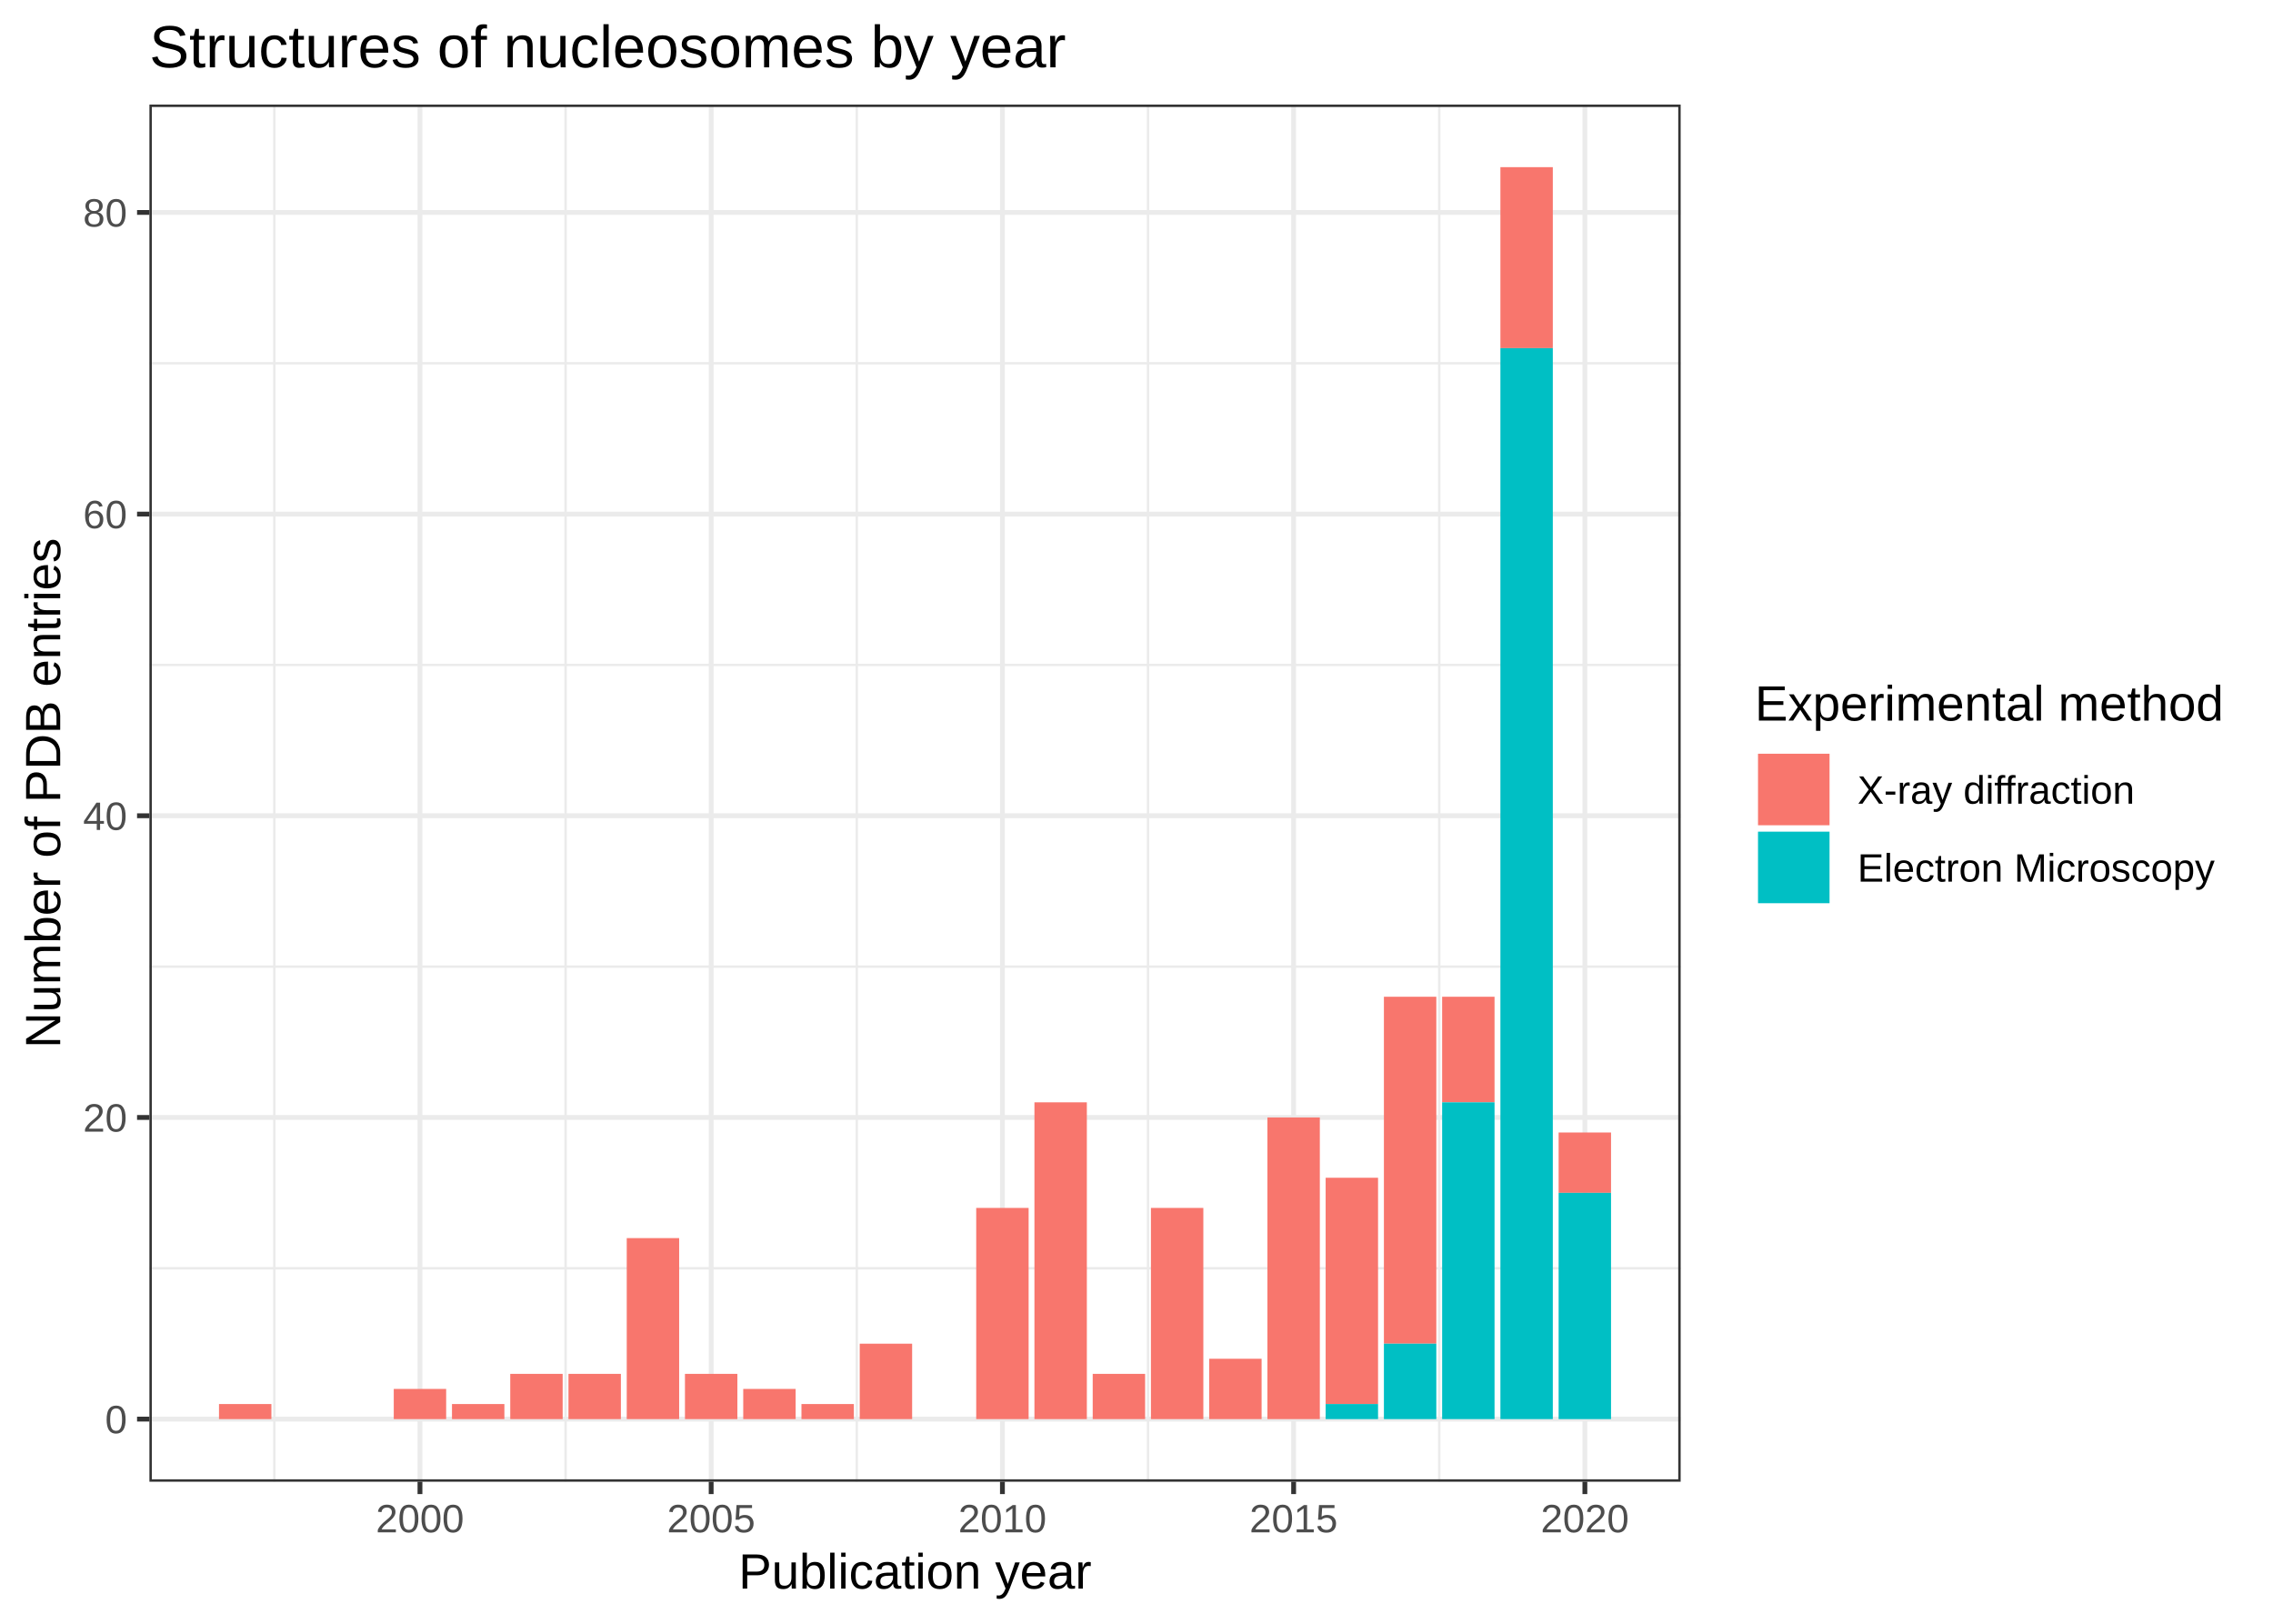
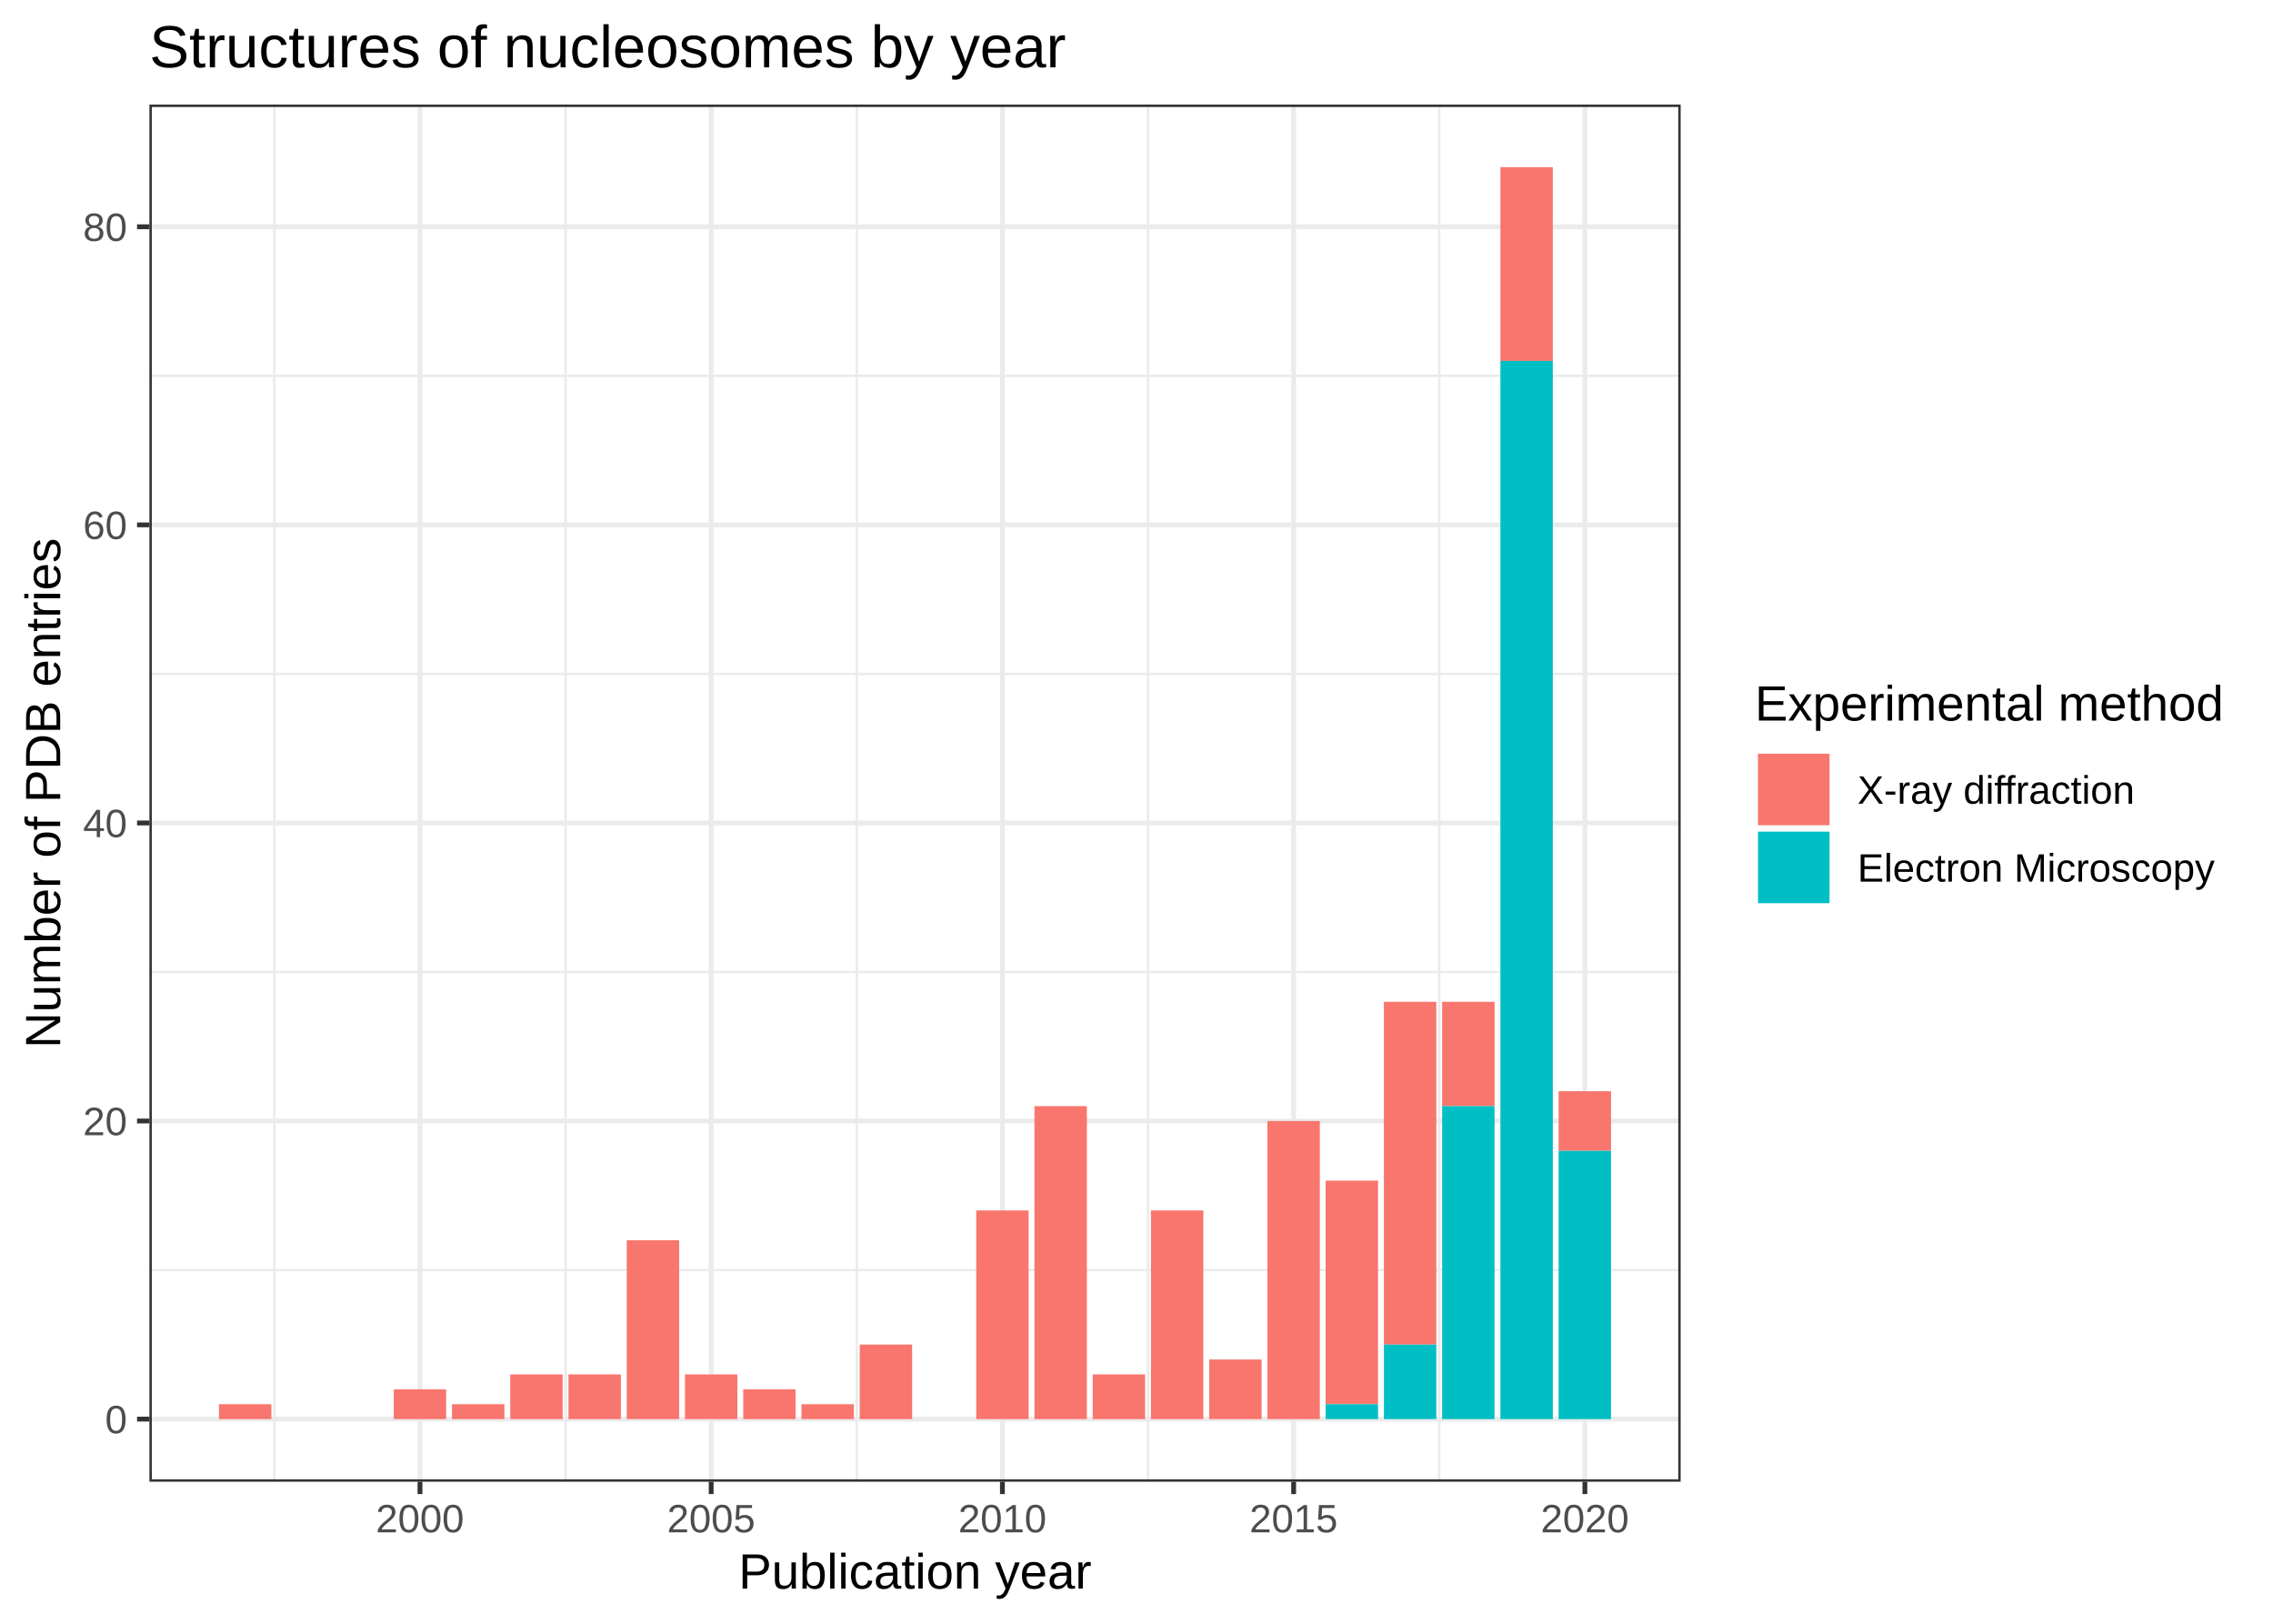
<svg xmlns="http://www.w3.org/2000/svg" viewBox="0 0 504.00 360.00">
  <defs>
    <style type="text/css">
    line, polyline, polygon, path, rect, circle {
      fill: none;
      stroke: #000000;
      stroke-linecap: round;
      stroke-linejoin: round;
      stroke-miterlimit: 10.00;
    }
  </style>
  </defs>
  <rect width="100%" height="100%" style="stroke: none; fill: #FFFFFF;" />
  <rect x="0" y="0" width="504.00" height="360.00" style="stroke-width: 1.07; stroke: #FFFFFF; fill: #FFFFFF;" />
  <defs>
    <clipPath id="cpMzMuMTN8MzcyLjY2fDMyOC41MXwyMy4xOQ==">
      <rect x="33.13" y="23.19" width="339.53" height="305.32" />
    </clipPath>
  </defs>
  <rect x="33.13" y="23.19" width="339.53" height="305.32" style="stroke-width: 1.07; stroke: none; fill: #FFFFFF;" clip-path="url(#cpMzMuMTN8MzcyLjY2fDMyOC41MXwyMy4xOQ==)" />
-   <polyline points="33.13,281.19 372.66,281.19 " style="stroke-width: 0.53; stroke: #EBEBEB; stroke-linecap: butt;" clip-path="url(#cpMzMuMTN8MzcyLjY2fDMyOC41MXwyMy4xOQ==)" />
-   <polyline points="33.13,214.31 372.66,214.31 " style="stroke-width: 0.53; stroke: #EBEBEB; stroke-linecap: butt;" clip-path="url(#cpMzMuMTN8MzcyLjY2fDMyOC41MXwyMy4xOQ==)" />
-   <polyline points="33.13,147.42 372.66,147.42 " style="stroke-width: 0.53; stroke: #EBEBEB; stroke-linecap: butt;" clip-path="url(#cpMzMuMTN8MzcyLjY2fDMyOC41MXwyMy4xOQ==)" />
-   <polyline points="33.13,80.54 372.66,80.54 " style="stroke-width: 0.53; stroke: #EBEBEB; stroke-linecap: butt;" clip-path="url(#cpMzMuMTN8MzcyLjY2fDMyOC41MXwyMy4xOQ==)" />
+   <polyline points="33.13,281.59 372.66,281.59 " style="stroke-width: 0.53; stroke: #EBEBEB; stroke-linecap: butt;" clip-path="url(#cpMzMuMTN8MzcyLjY2fDMyOC41MXwyMy4xOQ==)" />
+   <polyline points="33.13,215.50 372.66,215.50 " style="stroke-width: 0.53; stroke: #EBEBEB; stroke-linecap: butt;" clip-path="url(#cpMzMuMTN8MzcyLjY2fDMyOC41MXwyMy4xOQ==)" />
+   <polyline points="33.13,149.41 372.66,149.41 " style="stroke-width: 0.53; stroke: #EBEBEB; stroke-linecap: butt;" clip-path="url(#cpMzMuMTN8MzcyLjY2fDMyOC41MXwyMy4xOQ==)" />
+   <polyline points="33.13,83.33 372.66,83.33 " style="stroke-width: 0.53; stroke: #EBEBEB; stroke-linecap: butt;" clip-path="url(#cpMzMuMTN8MzcyLjY2fDMyOC41MXwyMy4xOQ==)" />
  <polyline points="60.83,328.51 60.83,23.19 " style="stroke-width: 0.53; stroke: #EBEBEB; stroke-linecap: butt;" clip-path="url(#cpMzMuMTN8MzcyLjY2fDMyOC41MXwyMy4xOQ==)" />
  <polyline points="125.41,328.51 125.41,23.19 " style="stroke-width: 0.53; stroke: #EBEBEB; stroke-linecap: butt;" clip-path="url(#cpMzMuMTN8MzcyLjY2fDMyOC41MXwyMy4xOQ==)" />
  <polyline points="189.98,328.51 189.98,23.19 " style="stroke-width: 0.53; stroke: #EBEBEB; stroke-linecap: butt;" clip-path="url(#cpMzMuMTN8MzcyLjY2fDMyOC41MXwyMy4xOQ==)" />
  <polyline points="254.55,328.51 254.55,23.19 " style="stroke-width: 0.53; stroke: #EBEBEB; stroke-linecap: butt;" clip-path="url(#cpMzMuMTN8MzcyLjY2fDMyOC41MXwyMy4xOQ==)" />
  <polyline points="319.13,328.51 319.13,23.19 " style="stroke-width: 0.53; stroke: #EBEBEB; stroke-linecap: butt;" clip-path="url(#cpMzMuMTN8MzcyLjY2fDMyOC41MXwyMy4xOQ==)" />
  <polyline points="33.13,314.63 372.66,314.63 " style="stroke-width: 1.07; stroke: #EBEBEB; stroke-linecap: butt;" clip-path="url(#cpMzMuMTN8MzcyLjY2fDMyOC41MXwyMy4xOQ==)" />
-   <polyline points="33.13,247.75 372.66,247.75 " style="stroke-width: 1.07; stroke: #EBEBEB; stroke-linecap: butt;" clip-path="url(#cpMzMuMTN8MzcyLjY2fDMyOC41MXwyMy4xOQ==)" />
-   <polyline points="33.13,180.86 372.66,180.86 " style="stroke-width: 1.07; stroke: #EBEBEB; stroke-linecap: butt;" clip-path="url(#cpMzMuMTN8MzcyLjY2fDMyOC41MXwyMy4xOQ==)" />
-   <polyline points="33.13,113.98 372.66,113.98 " style="stroke-width: 1.07; stroke: #EBEBEB; stroke-linecap: butt;" clip-path="url(#cpMzMuMTN8MzcyLjY2fDMyOC41MXwyMy4xOQ==)" />
-   <polyline points="33.13,47.10 372.66,47.10 " style="stroke-width: 1.07; stroke: #EBEBEB; stroke-linecap: butt;" clip-path="url(#cpMzMuMTN8MzcyLjY2fDMyOC41MXwyMy4xOQ==)" />
+   <polyline points="33.13,248.54 372.66,248.54 " style="stroke-width: 1.07; stroke: #EBEBEB; stroke-linecap: butt;" clip-path="url(#cpMzMuMTN8MzcyLjY2fDMyOC41MXwyMy4xOQ==)" />
+   <polyline points="33.13,182.46 372.66,182.46 " style="stroke-width: 1.07; stroke: #EBEBEB; stroke-linecap: butt;" clip-path="url(#cpMzMuMTN8MzcyLjY2fDMyOC41MXwyMy4xOQ==)" />
+   <polyline points="33.13,116.37 372.66,116.37 " style="stroke-width: 1.07; stroke: #EBEBEB; stroke-linecap: butt;" clip-path="url(#cpMzMuMTN8MzcyLjY2fDMyOC41MXwyMy4xOQ==)" />
+   <polyline points="33.13,50.28 372.66,50.28 " style="stroke-width: 1.07; stroke: #EBEBEB; stroke-linecap: butt;" clip-path="url(#cpMzMuMTN8MzcyLjY2fDMyOC41MXwyMy4xOQ==)" />
  <polyline points="93.12,328.51 93.12,23.19 " style="stroke-width: 1.07; stroke: #EBEBEB; stroke-linecap: butt;" clip-path="url(#cpMzMuMTN8MzcyLjY2fDMyOC41MXwyMy4xOQ==)" />
  <polyline points="157.69,328.51 157.69,23.19 " style="stroke-width: 1.07; stroke: #EBEBEB; stroke-linecap: butt;" clip-path="url(#cpMzMuMTN8MzcyLjY2fDMyOC41MXwyMy4xOQ==)" />
  <polyline points="222.27,328.51 222.27,23.19 " style="stroke-width: 1.07; stroke: #EBEBEB; stroke-linecap: butt;" clip-path="url(#cpMzMuMTN8MzcyLjY2fDMyOC41MXwyMy4xOQ==)" />
  <polyline points="286.84,328.51 286.84,23.19 " style="stroke-width: 1.07; stroke: #EBEBEB; stroke-linecap: butt;" clip-path="url(#cpMzMuMTN8MzcyLjY2fDMyOC41MXwyMy4xOQ==)" />
  <polyline points="351.42,328.51 351.42,23.19 " style="stroke-width: 1.07; stroke: #EBEBEB; stroke-linecap: butt;" clip-path="url(#cpMzMuMTN8MzcyLjY2fDMyOC41MXwyMy4xOQ==)" />
-   <rect x="48.56" y="311.29" width="11.62" height="3.34" style="stroke-width: 1.07; stroke: none; stroke-linecap: square; stroke-linejoin: miter; fill: #F8766D;" clip-path="url(#cpMzMuMTN8MzcyLjY2fDMyOC41MXwyMy4xOQ==)" />
-   <rect x="87.31" y="307.94" width="11.62" height="6.69" style="stroke-width: 1.07; stroke: none; stroke-linecap: square; stroke-linejoin: miter; fill: #F8766D;" clip-path="url(#cpMzMuMTN8MzcyLjY2fDMyOC41MXwyMy4xOQ==)" />
-   <rect x="100.22" y="311.29" width="11.62" height="3.34" style="stroke-width: 1.07; stroke: none; stroke-linecap: square; stroke-linejoin: miter; fill: #F8766D;" clip-path="url(#cpMzMuMTN8MzcyLjY2fDMyOC41MXwyMy4xOQ==)" />
-   <rect x="113.14" y="304.60" width="11.62" height="10.03" style="stroke-width: 1.07; stroke: none; stroke-linecap: square; stroke-linejoin: miter; fill: #F8766D;" clip-path="url(#cpMzMuMTN8MzcyLjY2fDMyOC41MXwyMy4xOQ==)" />
-   <rect x="126.05" y="304.60" width="11.62" height="10.03" style="stroke-width: 1.07; stroke: none; stroke-linecap: square; stroke-linejoin: miter; fill: #F8766D;" clip-path="url(#cpMzMuMTN8MzcyLjY2fDMyOC41MXwyMy4xOQ==)" />
-   <rect x="138.97" y="274.50" width="11.62" height="40.13" style="stroke-width: 1.07; stroke: none; stroke-linecap: square; stroke-linejoin: miter; fill: #F8766D;" clip-path="url(#cpMzMuMTN8MzcyLjY2fDMyOC41MXwyMy4xOQ==)" />
-   <rect x="151.88" y="304.60" width="11.62" height="10.03" style="stroke-width: 1.07; stroke: none; stroke-linecap: square; stroke-linejoin: miter; fill: #F8766D;" clip-path="url(#cpMzMuMTN8MzcyLjY2fDMyOC41MXwyMy4xOQ==)" />
-   <rect x="164.80" y="307.94" width="11.62" height="6.69" style="stroke-width: 1.07; stroke: none; stroke-linecap: square; stroke-linejoin: miter; fill: #F8766D;" clip-path="url(#cpMzMuMTN8MzcyLjY2fDMyOC41MXwyMy4xOQ==)" />
-   <rect x="177.71" y="311.29" width="11.62" height="3.34" style="stroke-width: 1.07; stroke: none; stroke-linecap: square; stroke-linejoin: miter; fill: #F8766D;" clip-path="url(#cpMzMuMTN8MzcyLjY2fDMyOC41MXwyMy4xOQ==)" />
-   <rect x="190.63" y="297.91" width="11.62" height="16.72" style="stroke-width: 1.07; stroke: none; stroke-linecap: square; stroke-linejoin: miter; fill: #F8766D;" clip-path="url(#cpMzMuMTN8MzcyLjY2fDMyOC41MXwyMy4xOQ==)" />
-   <rect x="216.46" y="267.81" width="11.62" height="46.82" style="stroke-width: 1.07; stroke: none; stroke-linecap: square; stroke-linejoin: miter; fill: #F8766D;" clip-path="url(#cpMzMuMTN8MzcyLjY2fDMyOC41MXwyMy4xOQ==)" />
-   <rect x="229.37" y="244.40" width="11.62" height="70.23" style="stroke-width: 1.07; stroke: none; stroke-linecap: square; stroke-linejoin: miter; fill: #F8766D;" clip-path="url(#cpMzMuMTN8MzcyLjY2fDMyOC41MXwyMy4xOQ==)" />
-   <rect x="242.29" y="304.60" width="11.62" height="10.03" style="stroke-width: 1.07; stroke: none; stroke-linecap: square; stroke-linejoin: miter; fill: #F8766D;" clip-path="url(#cpMzMuMTN8MzcyLjY2fDMyOC41MXwyMy4xOQ==)" />
-   <rect x="255.20" y="267.81" width="11.62" height="46.82" style="stroke-width: 1.07; stroke: none; stroke-linecap: square; stroke-linejoin: miter; fill: #F8766D;" clip-path="url(#cpMzMuMTN8MzcyLjY2fDMyOC41MXwyMy4xOQ==)" />
-   <rect x="268.12" y="301.25" width="11.62" height="13.38" style="stroke-width: 1.07; stroke: none; stroke-linecap: square; stroke-linejoin: miter; fill: #F8766D;" clip-path="url(#cpMzMuMTN8MzcyLjY2fDMyOC41MXwyMy4xOQ==)" />
-   <rect x="281.03" y="247.75" width="11.62" height="66.88" style="stroke-width: 1.07; stroke: none; stroke-linecap: square; stroke-linejoin: miter; fill: #F8766D;" clip-path="url(#cpMzMuMTN8MzcyLjY2fDMyOC41MXwyMy4xOQ==)" />
-   <rect x="293.94" y="261.12" width="11.62" height="50.16" style="stroke-width: 1.07; stroke: none; stroke-linecap: square; stroke-linejoin: miter; fill: #F8766D;" clip-path="url(#cpMzMuMTN8MzcyLjY2fDMyOC41MXwyMy4xOQ==)" />
-   <rect x="306.86" y="220.99" width="11.62" height="76.92" style="stroke-width: 1.07; stroke: none; stroke-linecap: square; stroke-linejoin: miter; fill: #F8766D;" clip-path="url(#cpMzMuMTN8MzcyLjY2fDMyOC41MXwyMy4xOQ==)" />
-   <rect x="319.77" y="220.99" width="11.62" height="23.41" style="stroke-width: 1.07; stroke: none; stroke-linecap: square; stroke-linejoin: miter; fill: #F8766D;" clip-path="url(#cpMzMuMTN8MzcyLjY2fDMyOC41MXwyMy4xOQ==)" />
-   <rect x="332.69" y="37.06" width="11.62" height="40.13" style="stroke-width: 1.07; stroke: none; stroke-linecap: square; stroke-linejoin: miter; fill: #F8766D;" clip-path="url(#cpMzMuMTN8MzcyLjY2fDMyOC41MXwyMy4xOQ==)" />
-   <rect x="345.60" y="251.09" width="11.62" height="13.38" style="stroke-width: 1.07; stroke: none; stroke-linecap: square; stroke-linejoin: miter; fill: #F8766D;" clip-path="url(#cpMzMuMTN8MzcyLjY2fDMyOC41MXwyMy4xOQ==)" />
-   <rect x="293.94" y="311.29" width="11.62" height="3.34" style="stroke-width: 1.07; stroke: none; stroke-linecap: square; stroke-linejoin: miter; fill: #00BFC4;" clip-path="url(#cpMzMuMTN8MzcyLjY2fDMyOC41MXwyMy4xOQ==)" />
-   <rect x="306.86" y="297.91" width="11.62" height="16.72" style="stroke-width: 1.07; stroke: none; stroke-linecap: square; stroke-linejoin: miter; fill: #00BFC4;" clip-path="url(#cpMzMuMTN8MzcyLjY2fDMyOC41MXwyMy4xOQ==)" />
-   <rect x="319.77" y="244.40" width="11.62" height="70.23" style="stroke-width: 1.07; stroke: none; stroke-linecap: square; stroke-linejoin: miter; fill: #00BFC4;" clip-path="url(#cpMzMuMTN8MzcyLjY2fDMyOC41MXwyMy4xOQ==)" />
-   <rect x="332.69" y="77.19" width="11.62" height="237.44" style="stroke-width: 1.07; stroke: none; stroke-linecap: square; stroke-linejoin: miter; fill: #00BFC4;" clip-path="url(#cpMzMuMTN8MzcyLjY2fDMyOC41MXwyMy4xOQ==)" />
-   <rect x="345.60" y="264.47" width="11.62" height="50.16" style="stroke-width: 1.07; stroke: none; stroke-linecap: square; stroke-linejoin: miter; fill: #00BFC4;" clip-path="url(#cpMzMuMTN8MzcyLjY2fDMyOC41MXwyMy4xOQ==)" />
+   <rect x="48.56" y="311.33" width="11.62" height="3.30" style="stroke-width: 1.07; stroke: none; stroke-linecap: square; stroke-linejoin: miter; fill: #F8766D;" clip-path="url(#cpMzMuMTN8MzcyLjY2fDMyOC41MXwyMy4xOQ==)" />
+   <rect x="87.31" y="308.02" width="11.62" height="6.61" style="stroke-width: 1.07; stroke: none; stroke-linecap: square; stroke-linejoin: miter; fill: #F8766D;" clip-path="url(#cpMzMuMTN8MzcyLjY2fDMyOC41MXwyMy4xOQ==)" />
+   <rect x="100.22" y="311.33" width="11.62" height="3.30" style="stroke-width: 1.07; stroke: none; stroke-linecap: square; stroke-linejoin: miter; fill: #F8766D;" clip-path="url(#cpMzMuMTN8MzcyLjY2fDMyOC41MXwyMy4xOQ==)" />
+   <rect x="113.14" y="304.72" width="11.62" height="9.91" style="stroke-width: 1.07; stroke: none; stroke-linecap: square; stroke-linejoin: miter; fill: #F8766D;" clip-path="url(#cpMzMuMTN8MzcyLjY2fDMyOC41MXwyMy4xOQ==)" />
+   <rect x="126.05" y="304.72" width="11.62" height="9.91" style="stroke-width: 1.07; stroke: none; stroke-linecap: square; stroke-linejoin: miter; fill: #F8766D;" clip-path="url(#cpMzMuMTN8MzcyLjY2fDMyOC41MXwyMy4xOQ==)" />
+   <rect x="138.97" y="274.98" width="11.62" height="39.65" style="stroke-width: 1.07; stroke: none; stroke-linecap: square; stroke-linejoin: miter; fill: #F8766D;" clip-path="url(#cpMzMuMTN8MzcyLjY2fDMyOC41MXwyMy4xOQ==)" />
+   <rect x="151.88" y="304.72" width="11.62" height="9.91" style="stroke-width: 1.07; stroke: none; stroke-linecap: square; stroke-linejoin: miter; fill: #F8766D;" clip-path="url(#cpMzMuMTN8MzcyLjY2fDMyOC41MXwyMy4xOQ==)" />
+   <rect x="164.80" y="308.02" width="11.62" height="6.61" style="stroke-width: 1.07; stroke: none; stroke-linecap: square; stroke-linejoin: miter; fill: #F8766D;" clip-path="url(#cpMzMuMTN8MzcyLjY2fDMyOC41MXwyMy4xOQ==)" />
+   <rect x="177.71" y="311.33" width="11.62" height="3.30" style="stroke-width: 1.07; stroke: none; stroke-linecap: square; stroke-linejoin: miter; fill: #F8766D;" clip-path="url(#cpMzMuMTN8MzcyLjY2fDMyOC41MXwyMy4xOQ==)" />
+   <rect x="190.63" y="298.11" width="11.62" height="16.52" style="stroke-width: 1.07; stroke: none; stroke-linecap: square; stroke-linejoin: miter; fill: #F8766D;" clip-path="url(#cpMzMuMTN8MzcyLjY2fDMyOC41MXwyMy4xOQ==)" />
+   <rect x="216.46" y="268.37" width="11.62" height="46.26" style="stroke-width: 1.07; stroke: none; stroke-linecap: square; stroke-linejoin: miter; fill: #F8766D;" clip-path="url(#cpMzMuMTN8MzcyLjY2fDMyOC41MXwyMy4xOQ==)" />
+   <rect x="229.37" y="245.24" width="11.62" height="69.39" style="stroke-width: 1.07; stroke: none; stroke-linecap: square; stroke-linejoin: miter; fill: #F8766D;" clip-path="url(#cpMzMuMTN8MzcyLjY2fDMyOC41MXwyMy4xOQ==)" />
+   <rect x="242.29" y="304.72" width="11.62" height="9.91" style="stroke-width: 1.07; stroke: none; stroke-linecap: square; stroke-linejoin: miter; fill: #F8766D;" clip-path="url(#cpMzMuMTN8MzcyLjY2fDMyOC41MXwyMy4xOQ==)" />
+   <rect x="255.20" y="268.37" width="11.62" height="46.26" style="stroke-width: 1.07; stroke: none; stroke-linecap: square; stroke-linejoin: miter; fill: #F8766D;" clip-path="url(#cpMzMuMTN8MzcyLjY2fDMyOC41MXwyMy4xOQ==)" />
+   <rect x="268.12" y="301.41" width="11.62" height="13.22" style="stroke-width: 1.07; stroke: none; stroke-linecap: square; stroke-linejoin: miter; fill: #F8766D;" clip-path="url(#cpMzMuMTN8MzcyLjY2fDMyOC41MXwyMy4xOQ==)" />
+   <rect x="281.03" y="248.54" width="11.62" height="66.09" style="stroke-width: 1.07; stroke: none; stroke-linecap: square; stroke-linejoin: miter; fill: #F8766D;" clip-path="url(#cpMzMuMTN8MzcyLjY2fDMyOC41MXwyMy4xOQ==)" />
+   <rect x="293.94" y="261.76" width="11.62" height="49.57" style="stroke-width: 1.07; stroke: none; stroke-linecap: square; stroke-linejoin: miter; fill: #F8766D;" clip-path="url(#cpMzMuMTN8MzcyLjY2fDMyOC41MXwyMy4xOQ==)" />
+   <rect x="306.86" y="222.11" width="11.62" height="76.00" style="stroke-width: 1.07; stroke: none; stroke-linecap: square; stroke-linejoin: miter; fill: #F8766D;" clip-path="url(#cpMzMuMTN8MzcyLjY2fDMyOC41MXwyMy4xOQ==)" />
+   <rect x="319.77" y="222.11" width="11.62" height="23.13" style="stroke-width: 1.07; stroke: none; stroke-linecap: square; stroke-linejoin: miter; fill: #F8766D;" clip-path="url(#cpMzMuMTN8MzcyLjY2fDMyOC41MXwyMy4xOQ==)" />
+   <rect x="332.69" y="37.06" width="11.62" height="42.96" style="stroke-width: 1.07; stroke: none; stroke-linecap: square; stroke-linejoin: miter; fill: #F8766D;" clip-path="url(#cpMzMuMTN8MzcyLjY2fDMyOC41MXwyMy4xOQ==)" />
+   <rect x="345.60" y="241.93" width="11.62" height="13.22" style="stroke-width: 1.07; stroke: none; stroke-linecap: square; stroke-linejoin: miter; fill: #F8766D;" clip-path="url(#cpMzMuMTN8MzcyLjY2fDMyOC41MXwyMy4xOQ==)" />
+   <rect x="293.94" y="311.33" width="11.62" height="3.30" style="stroke-width: 1.07; stroke: none; stroke-linecap: square; stroke-linejoin: miter; fill: #00BFC4;" clip-path="url(#cpMzMuMTN8MzcyLjY2fDMyOC41MXwyMy4xOQ==)" />
+   <rect x="306.86" y="298.11" width="11.62" height="16.52" style="stroke-width: 1.07; stroke: none; stroke-linecap: square; stroke-linejoin: miter; fill: #00BFC4;" clip-path="url(#cpMzMuMTN8MzcyLjY2fDMyOC41MXwyMy4xOQ==)" />
+   <rect x="319.77" y="245.24" width="11.62" height="69.39" style="stroke-width: 1.07; stroke: none; stroke-linecap: square; stroke-linejoin: miter; fill: #00BFC4;" clip-path="url(#cpMzMuMTN8MzcyLjY2fDMyOC41MXwyMy4xOQ==)" />
+   <rect x="332.69" y="80.02" width="11.62" height="234.61" style="stroke-width: 1.07; stroke: none; stroke-linecap: square; stroke-linejoin: miter; fill: #00BFC4;" clip-path="url(#cpMzMuMTN8MzcyLjY2fDMyOC41MXwyMy4xOQ==)" />
+   <rect x="345.60" y="255.15" width="11.62" height="59.48" style="stroke-width: 1.07; stroke: none; stroke-linecap: square; stroke-linejoin: miter; fill: #00BFC4;" clip-path="url(#cpMzMuMTN8MzcyLjY2fDMyOC41MXwyMy4xOQ==)" />
  <rect x="33.13" y="23.19" width="339.53" height="305.32" style="stroke-width: 1.07; stroke: #333333;" clip-path="url(#cpMzMuMTN8MzcyLjY2fDMyOC41MXwyMy4xOQ==)" />
  <defs>
    <clipPath id="cpMC4wMHw1MDQuMDB8MzYwLjAwfDAuMDA=">
      <rect x="0.00" y="0.00" width="504.00" height="360.00" />
    </clipPath>
  </defs>
  <g clip-path="url(#cpMC4wMHw1MDQuMDB8MzYwLjAwfDAuMDA=)">
    <text x="23.30" y="317.78" style="font-size: 8.80px; fill: #4D4D4D; font-family: Arial;" textLength="4.89px" lengthAdjust="spacingAndGlyphs">0</text>
  </g>
  <g clip-path="url(#cpMC4wMHw1MDQuMDB8MzYwLjAwfDAuMDA=)">
-     <text x="18.41" y="250.90" style="font-size: 8.80px; fill: #4D4D4D; font-family: Arial;" textLength="9.79px" lengthAdjust="spacingAndGlyphs">20</text>
+     <text x="18.41" y="251.69" style="font-size: 8.80px; fill: #4D4D4D; font-family: Arial;" textLength="9.79px" lengthAdjust="spacingAndGlyphs">20</text>
  </g>
  <g clip-path="url(#cpMC4wMHw1MDQuMDB8MzYwLjAwfDAuMDA=)">
-     <text x="18.41" y="184.01" style="font-size: 8.80px; fill: #4D4D4D; font-family: Arial;" textLength="9.79px" lengthAdjust="spacingAndGlyphs">40</text>
+     <text x="18.41" y="185.61" style="font-size: 8.80px; fill: #4D4D4D; font-family: Arial;" textLength="9.79px" lengthAdjust="spacingAndGlyphs">40</text>
  </g>
  <g clip-path="url(#cpMC4wMHw1MDQuMDB8MzYwLjAwfDAuMDA=)">
-     <text x="18.41" y="117.13" style="font-size: 8.80px; fill: #4D4D4D; font-family: Arial;" textLength="9.79px" lengthAdjust="spacingAndGlyphs">60</text>
+     <text x="18.41" y="119.52" style="font-size: 8.80px; fill: #4D4D4D; font-family: Arial;" textLength="9.79px" lengthAdjust="spacingAndGlyphs">60</text>
  </g>
  <g clip-path="url(#cpMC4wMHw1MDQuMDB8MzYwLjAwfDAuMDA=)">
-     <text x="18.41" y="50.25" style="font-size: 8.80px; fill: #4D4D4D; font-family: Arial;" textLength="9.79px" lengthAdjust="spacingAndGlyphs">80</text>
+     <text x="18.41" y="53.43" style="font-size: 8.80px; fill: #4D4D4D; font-family: Arial;" textLength="9.79px" lengthAdjust="spacingAndGlyphs">80</text>
  </g>
  <polyline points="30.39,314.63 33.13,314.63 " style="stroke-width: 1.07; stroke: #333333; stroke-linecap: butt;" clip-path="url(#cpMC4wMHw1MDQuMDB8MzYwLjAwfDAuMDA=)" />
-   <polyline points="30.39,247.75 33.13,247.75 " style="stroke-width: 1.07; stroke: #333333; stroke-linecap: butt;" clip-path="url(#cpMC4wMHw1MDQuMDB8MzYwLjAwfDAuMDA=)" />
-   <polyline points="30.39,180.86 33.13,180.86 " style="stroke-width: 1.07; stroke: #333333; stroke-linecap: butt;" clip-path="url(#cpMC4wMHw1MDQuMDB8MzYwLjAwfDAuMDA=)" />
-   <polyline points="30.39,113.98 33.13,113.98 " style="stroke-width: 1.07; stroke: #333333; stroke-linecap: butt;" clip-path="url(#cpMC4wMHw1MDQuMDB8MzYwLjAwfDAuMDA=)" />
-   <polyline points="30.39,47.10 33.13,47.10 " style="stroke-width: 1.07; stroke: #333333; stroke-linecap: butt;" clip-path="url(#cpMC4wMHw1MDQuMDB8MzYwLjAwfDAuMDA=)" />
+   <polyline points="30.39,248.54 33.13,248.54 " style="stroke-width: 1.07; stroke: #333333; stroke-linecap: butt;" clip-path="url(#cpMC4wMHw1MDQuMDB8MzYwLjAwfDAuMDA=)" />
+   <polyline points="30.39,182.46 33.13,182.46 " style="stroke-width: 1.07; stroke: #333333; stroke-linecap: butt;" clip-path="url(#cpMC4wMHw1MDQuMDB8MzYwLjAwfDAuMDA=)" />
+   <polyline points="30.39,116.37 33.13,116.37 " style="stroke-width: 1.07; stroke: #333333; stroke-linecap: butt;" clip-path="url(#cpMC4wMHw1MDQuMDB8MzYwLjAwfDAuMDA=)" />
+   <polyline points="30.39,50.28 33.13,50.28 " style="stroke-width: 1.07; stroke: #333333; stroke-linecap: butt;" clip-path="url(#cpMC4wMHw1MDQuMDB8MzYwLjAwfDAuMDA=)" />
  <polyline points="93.12,331.25 93.12,328.51 " style="stroke-width: 1.07; stroke: #333333; stroke-linecap: butt;" clip-path="url(#cpMC4wMHw1MDQuMDB8MzYwLjAwfDAuMDA=)" />
  <polyline points="157.69,331.25 157.69,328.51 " style="stroke-width: 1.07; stroke: #333333; stroke-linecap: butt;" clip-path="url(#cpMC4wMHw1MDQuMDB8MzYwLjAwfDAuMDA=)" />
  <polyline points="222.27,331.25 222.27,328.51 " style="stroke-width: 1.07; stroke: #333333; stroke-linecap: butt;" clip-path="url(#cpMC4wMHw1MDQuMDB8MzYwLjAwfDAuMDA=)" />
  <polyline points="286.84,331.25 286.84,328.51 " style="stroke-width: 1.07; stroke: #333333; stroke-linecap: butt;" clip-path="url(#cpMC4wMHw1MDQuMDB8MzYwLjAwfDAuMDA=)" />
  <polyline points="351.42,331.25 351.42,328.51 " style="stroke-width: 1.07; stroke: #333333; stroke-linecap: butt;" clip-path="url(#cpMC4wMHw1MDQuMDB8MzYwLjAwfDAuMDA=)" />
  <g clip-path="url(#cpMC4wMHw1MDQuMDB8MzYwLjAwfDAuMDA=)">
    <text x="83.33" y="339.74" style="font-size: 8.80px; fill: #4D4D4D; font-family: Arial;" textLength="19.58px" lengthAdjust="spacingAndGlyphs">2000</text>
  </g>
  <g clip-path="url(#cpMC4wMHw1MDQuMDB8MzYwLjAwfDAuMDA=)">
    <text x="147.90" y="339.74" style="font-size: 8.80px; fill: #4D4D4D; font-family: Arial;" textLength="19.58px" lengthAdjust="spacingAndGlyphs">2005</text>
  </g>
  <g clip-path="url(#cpMC4wMHw1MDQuMDB8MzYwLjAwfDAuMDA=)">
    <text x="212.48" y="339.74" style="font-size: 8.80px; fill: #4D4D4D; font-family: Arial;" textLength="19.58px" lengthAdjust="spacingAndGlyphs">2010</text>
  </g>
  <g clip-path="url(#cpMC4wMHw1MDQuMDB8MzYwLjAwfDAuMDA=)">
    <text x="277.05" y="339.74" style="font-size: 8.80px; fill: #4D4D4D; font-family: Arial;" textLength="19.58px" lengthAdjust="spacingAndGlyphs">2015</text>
  </g>
  <g clip-path="url(#cpMC4wMHw1MDQuMDB8MzYwLjAwfDAuMDA=)">
    <text x="341.63" y="339.74" style="font-size: 8.80px; fill: #4D4D4D; font-family: Arial;" textLength="19.58px" lengthAdjust="spacingAndGlyphs">2020</text>
  </g>
  <g clip-path="url(#cpMC4wMHw1MDQuMDB8MzYwLjAwfDAuMDA=)">
    <text x="163.76" y="352.21" style="font-size: 11.00px; font-family: Arial;" textLength="78.27px" lengthAdjust="spacingAndGlyphs">Publication year</text>
  </g>
  <g clip-path="url(#cpMC4wMHw1MDQuMDB8MzYwLjAwfDAuMDA=)">
    <text transform="translate(13.35,232.40) rotate(-90)" style="font-size: 11.00px; font-family: Arial;" textLength="113.10px" lengthAdjust="spacingAndGlyphs">Number of PDB entries</text>
  </g>
  <rect x="383.62" y="145.25" width="114.90" height="61.19" style="stroke-width: 1.07; stroke: none; fill: #FFFFFF;" clip-path="url(#cpMC4wMHw1MDQuMDB8MzYwLjAwfDAuMDA=)" />
  <g clip-path="url(#cpMC4wMHw1MDQuMDB8MzYwLjAwfDAuMDA=)">
    <text x="389.10" y="159.76" style="font-size: 11.00px; font-family: Arial;" textLength="103.94px" lengthAdjust="spacingAndGlyphs">Experimental method</text>
  </g>
  <rect x="389.10" y="166.40" width="17.28" height="17.28" style="stroke-width: 1.07; stroke: none; fill: #FFFFFF;" clip-path="url(#cpMC4wMHw1MDQuMDB8MzYwLjAwfDAuMDA=)" />
  <rect x="389.81" y="167.11" width="15.86" height="15.86" style="stroke-width: 1.07; stroke: none; stroke-linecap: square; stroke-linejoin: miter; fill: #F8766D;" clip-path="url(#cpMC4wMHw1MDQuMDB8MzYwLjAwfDAuMDA=)" />
  <rect x="389.10" y="183.68" width="17.28" height="17.28" style="stroke-width: 1.07; stroke: none; fill: #FFFFFF;" clip-path="url(#cpMC4wMHw1MDQuMDB8MzYwLjAwfDAuMDA=)" />
  <rect x="389.81" y="184.39" width="15.86" height="15.86" style="stroke-width: 1.07; stroke: none; stroke-linecap: square; stroke-linejoin: miter; fill: #00BFC4;" clip-path="url(#cpMC4wMHw1MDQuMDB8MzYwLjAwfDAuMDA=)" />
  <g clip-path="url(#cpMC4wMHw1MDQuMDB8MzYwLjAwfDAuMDA=)">
    <text x="411.86" y="178.19" style="font-size: 8.80px; font-family: Arial;" textLength="61.62px" lengthAdjust="spacingAndGlyphs">X-ray diffraction</text>
  </g>
  <g clip-path="url(#cpMC4wMHw1MDQuMDB8MzYwLjAwfDAuMDA=)">
    <text x="411.86" y="195.47" style="font-size: 8.80px; font-family: Arial;" textLength="79.23px" lengthAdjust="spacingAndGlyphs">Electron Microscopy</text>
  </g>
  <g clip-path="url(#cpMC4wMHw1MDQuMDB8MzYwLjAwfDAuMDA=)">
    <text x="33.13" y="14.93" style="font-size: 13.20px; font-family: Arial;" textLength="203.23px" lengthAdjust="spacingAndGlyphs">Structures of nucleosomes by year</text>
  </g>
</svg>
